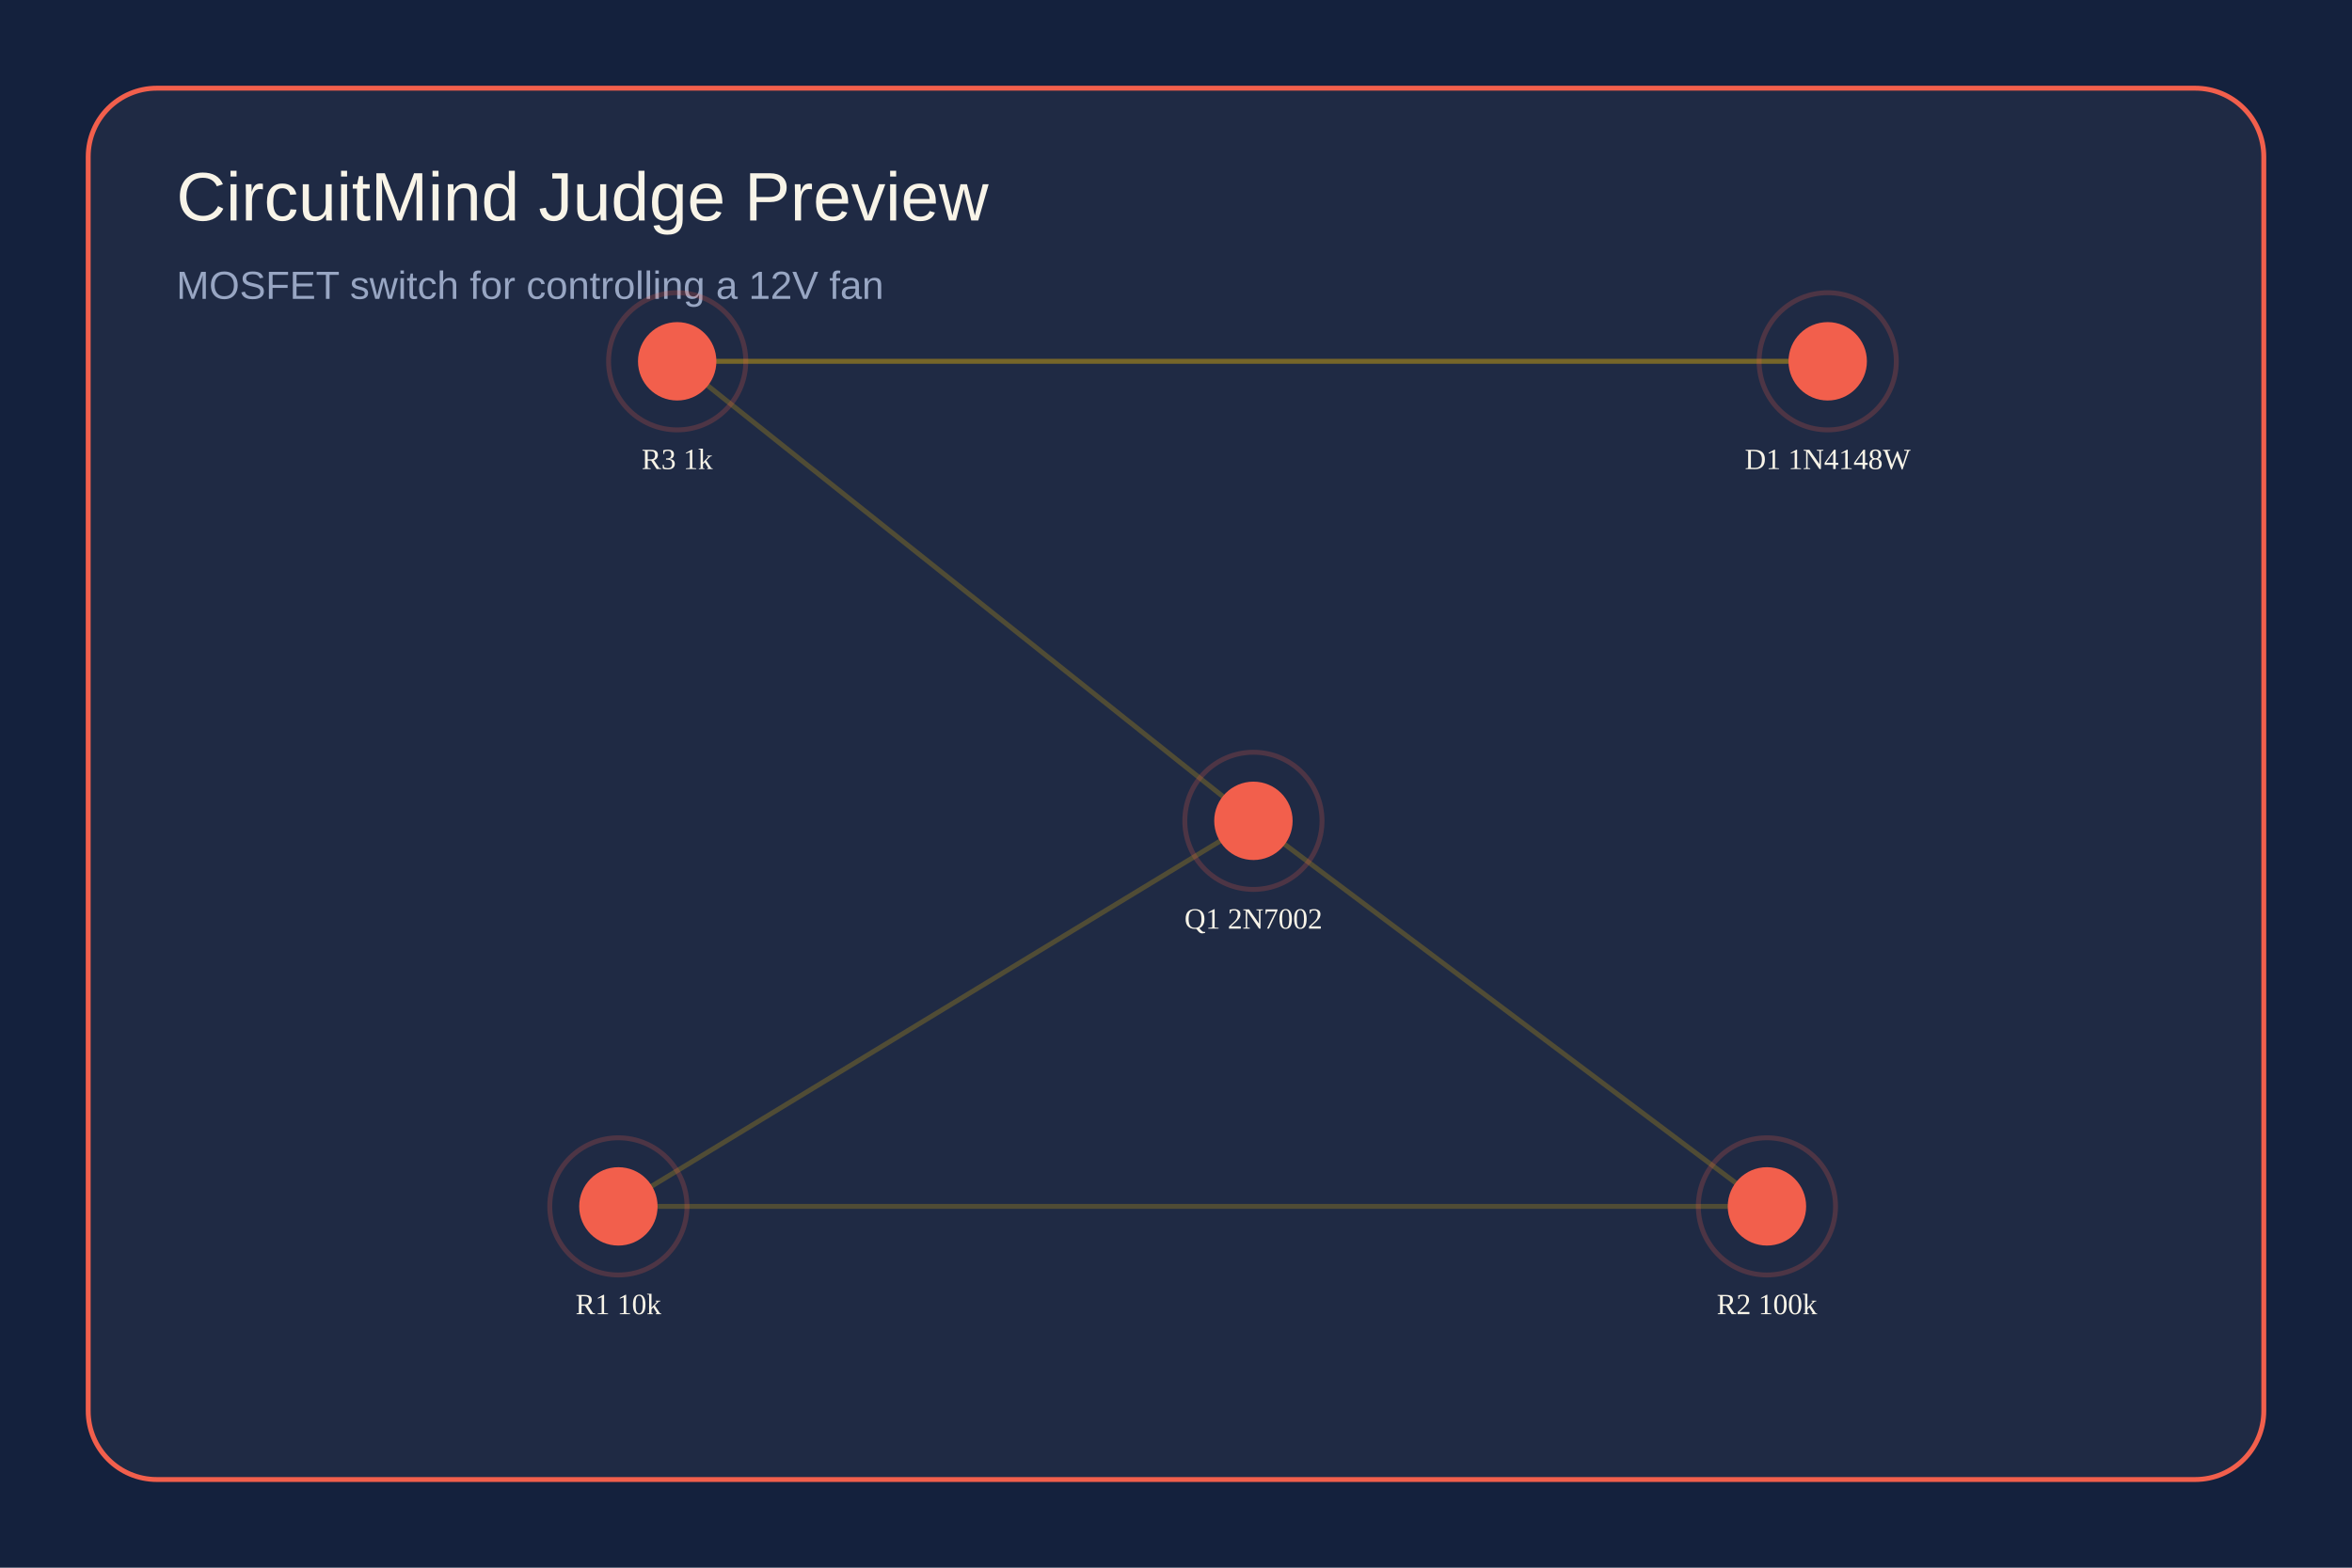
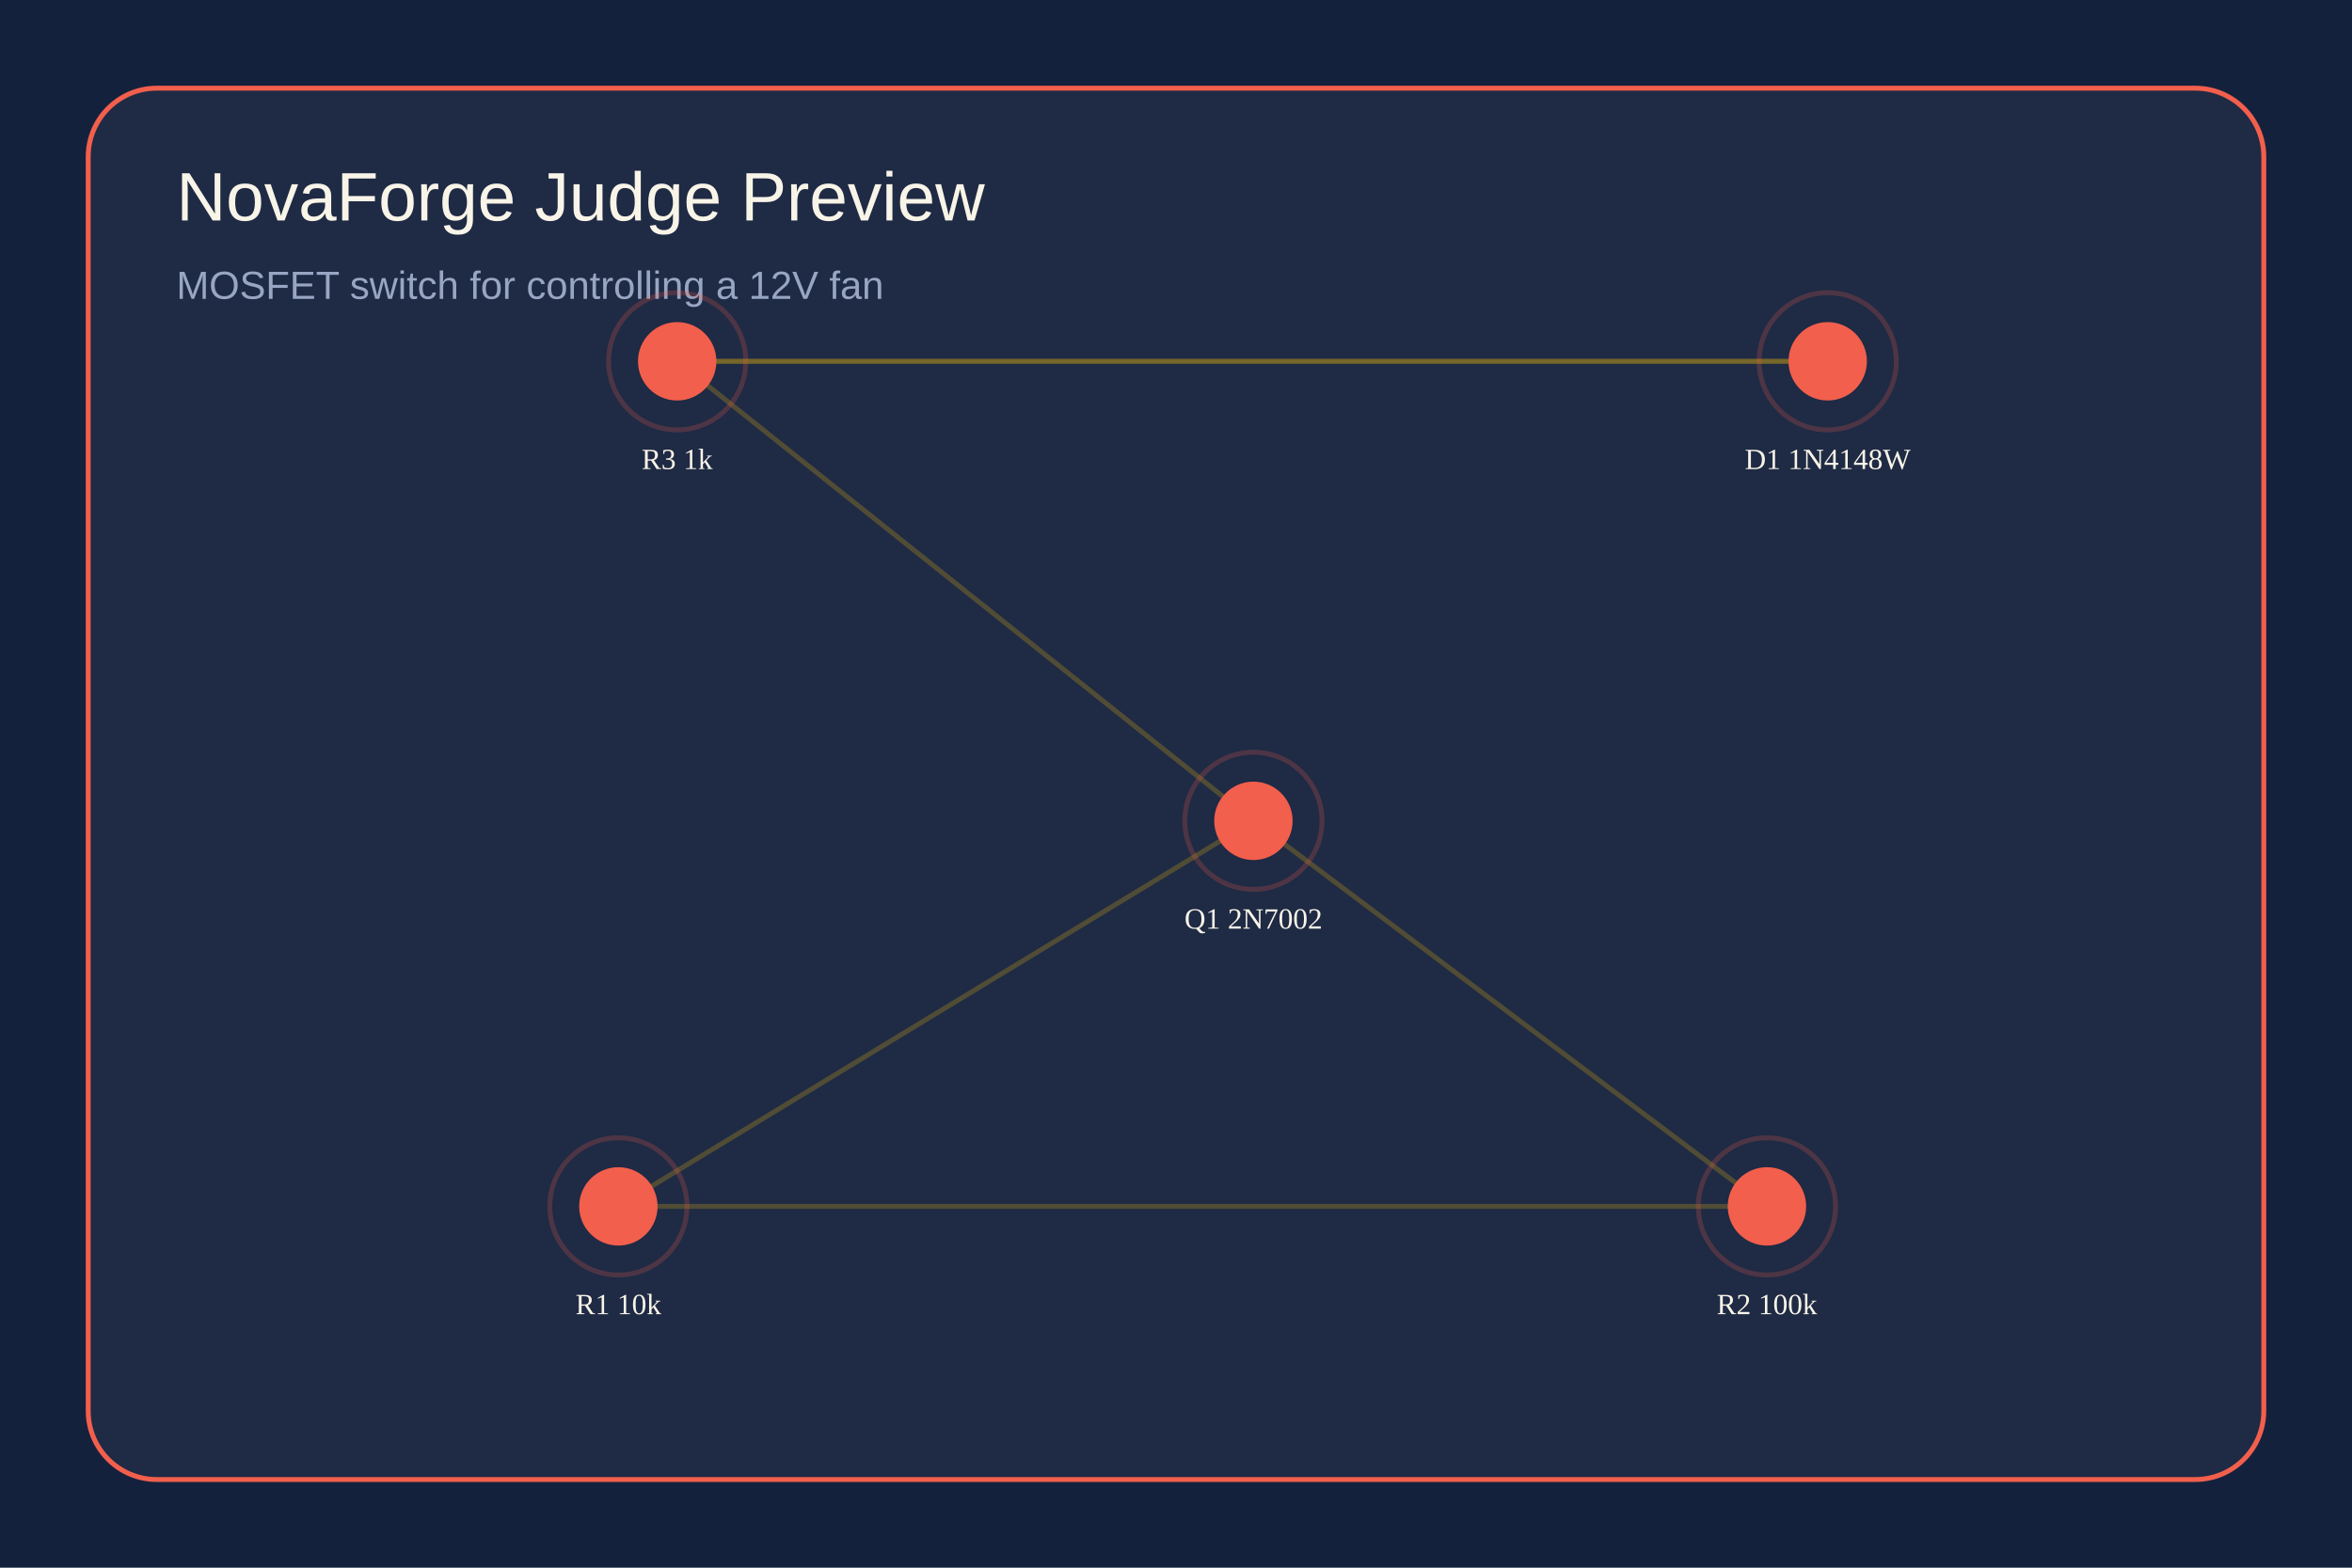
<svg xmlns="http://www.w3.org/2000/svg" width="960" height="640" viewBox="0 0 960 640">
  <rect width="100%" height="100%" fill="#14213d" />
  <rect x="36" y="36" width="888" height="568" rx="28" fill="#1f2a44" stroke="#f25f4c" stroke-width="2" />
-   <text x="72" y="90" fill="#f8f4e8" font-size="28" font-family="Arial">CircuitMind Judge Preview</text>
+   <text x="72" y="90" fill="#f8f4e8" font-size="28" font-family="Arial">NovaForge Judge Preview</text>
  <text x="72" y="122" fill="#98a6c3" font-size="16" font-family="Arial">MOSFET switch for controlling a 12V fan</text>
  <g>
    <line x1="276.4" y1="147.5" x2="746.0" y2="147.5" stroke="rgba(255,195,0,0.22)" stroke-width="2" />
    <line x1="276.4" y1="147.5" x2="511.6" y2="335.1" stroke="rgba(255,195,0,0.22)" stroke-width="2" />
    <line x1="276.4" y1="147.5" x2="746.0" y2="147.5" stroke="rgba(255,195,0,0.22)" stroke-width="2" />
    <line x1="252.4" y1="492.5" x2="721.2" y2="492.5" stroke="rgba(255,195,0,0.22)" stroke-width="2" />
    <line x1="252.4" y1="492.5" x2="511.6" y2="335.1" stroke="rgba(255,195,0,0.22)" stroke-width="2" />
    <line x1="511.6" y1="335.1" x2="721.2" y2="492.5" stroke="rgba(255,195,0,0.22)" stroke-width="2" />
  </g>
  <g>
    <g>
      <circle cx="511.6" cy="335.1" r="16" fill="#f25f4c" />
      <circle cx="511.6" cy="335.1" r="28" fill="none" stroke="rgba(242,95,76,0.22)" stroke-width="2" />
      <text x="511.6" y="379.1" fill="#f8f4e8" font-size="12" text-anchor="middle">Q1 2N7002</text>
    </g>
    <g>
      <circle cx="252.4" cy="492.5" r="16" fill="#f25f4c" />
      <circle cx="252.4" cy="492.5" r="28" fill="none" stroke="rgba(242,95,76,0.22)" stroke-width="2" />
      <text x="252.4" y="536.5" fill="#f8f4e8" font-size="12" text-anchor="middle">R1 10k</text>
    </g>
    <g>
      <circle cx="721.2" cy="492.5" r="16" fill="#f25f4c" />
      <circle cx="721.2" cy="492.5" r="28" fill="none" stroke="rgba(242,95,76,0.22)" stroke-width="2" />
      <text x="721.2" y="536.5" fill="#f8f4e8" font-size="12" text-anchor="middle">R2 100k</text>
    </g>
    <g>
      <circle cx="746.0" cy="147.5" r="16" fill="#f25f4c" />
      <circle cx="746.0" cy="147.5" r="28" fill="none" stroke="rgba(242,95,76,0.22)" stroke-width="2" />
      <text x="746.0" y="191.5" fill="#f8f4e8" font-size="12" text-anchor="middle">D1 1N4148W</text>
    </g>
    <g>
      <circle cx="276.4" cy="147.5" r="16" fill="#f25f4c" />
      <circle cx="276.4" cy="147.5" r="28" fill="none" stroke="rgba(242,95,76,0.22)" stroke-width="2" />
      <text x="276.4" y="191.5" fill="#f8f4e8" font-size="12" text-anchor="middle">R3 1k</text>
    </g>
  </g>
</svg>
